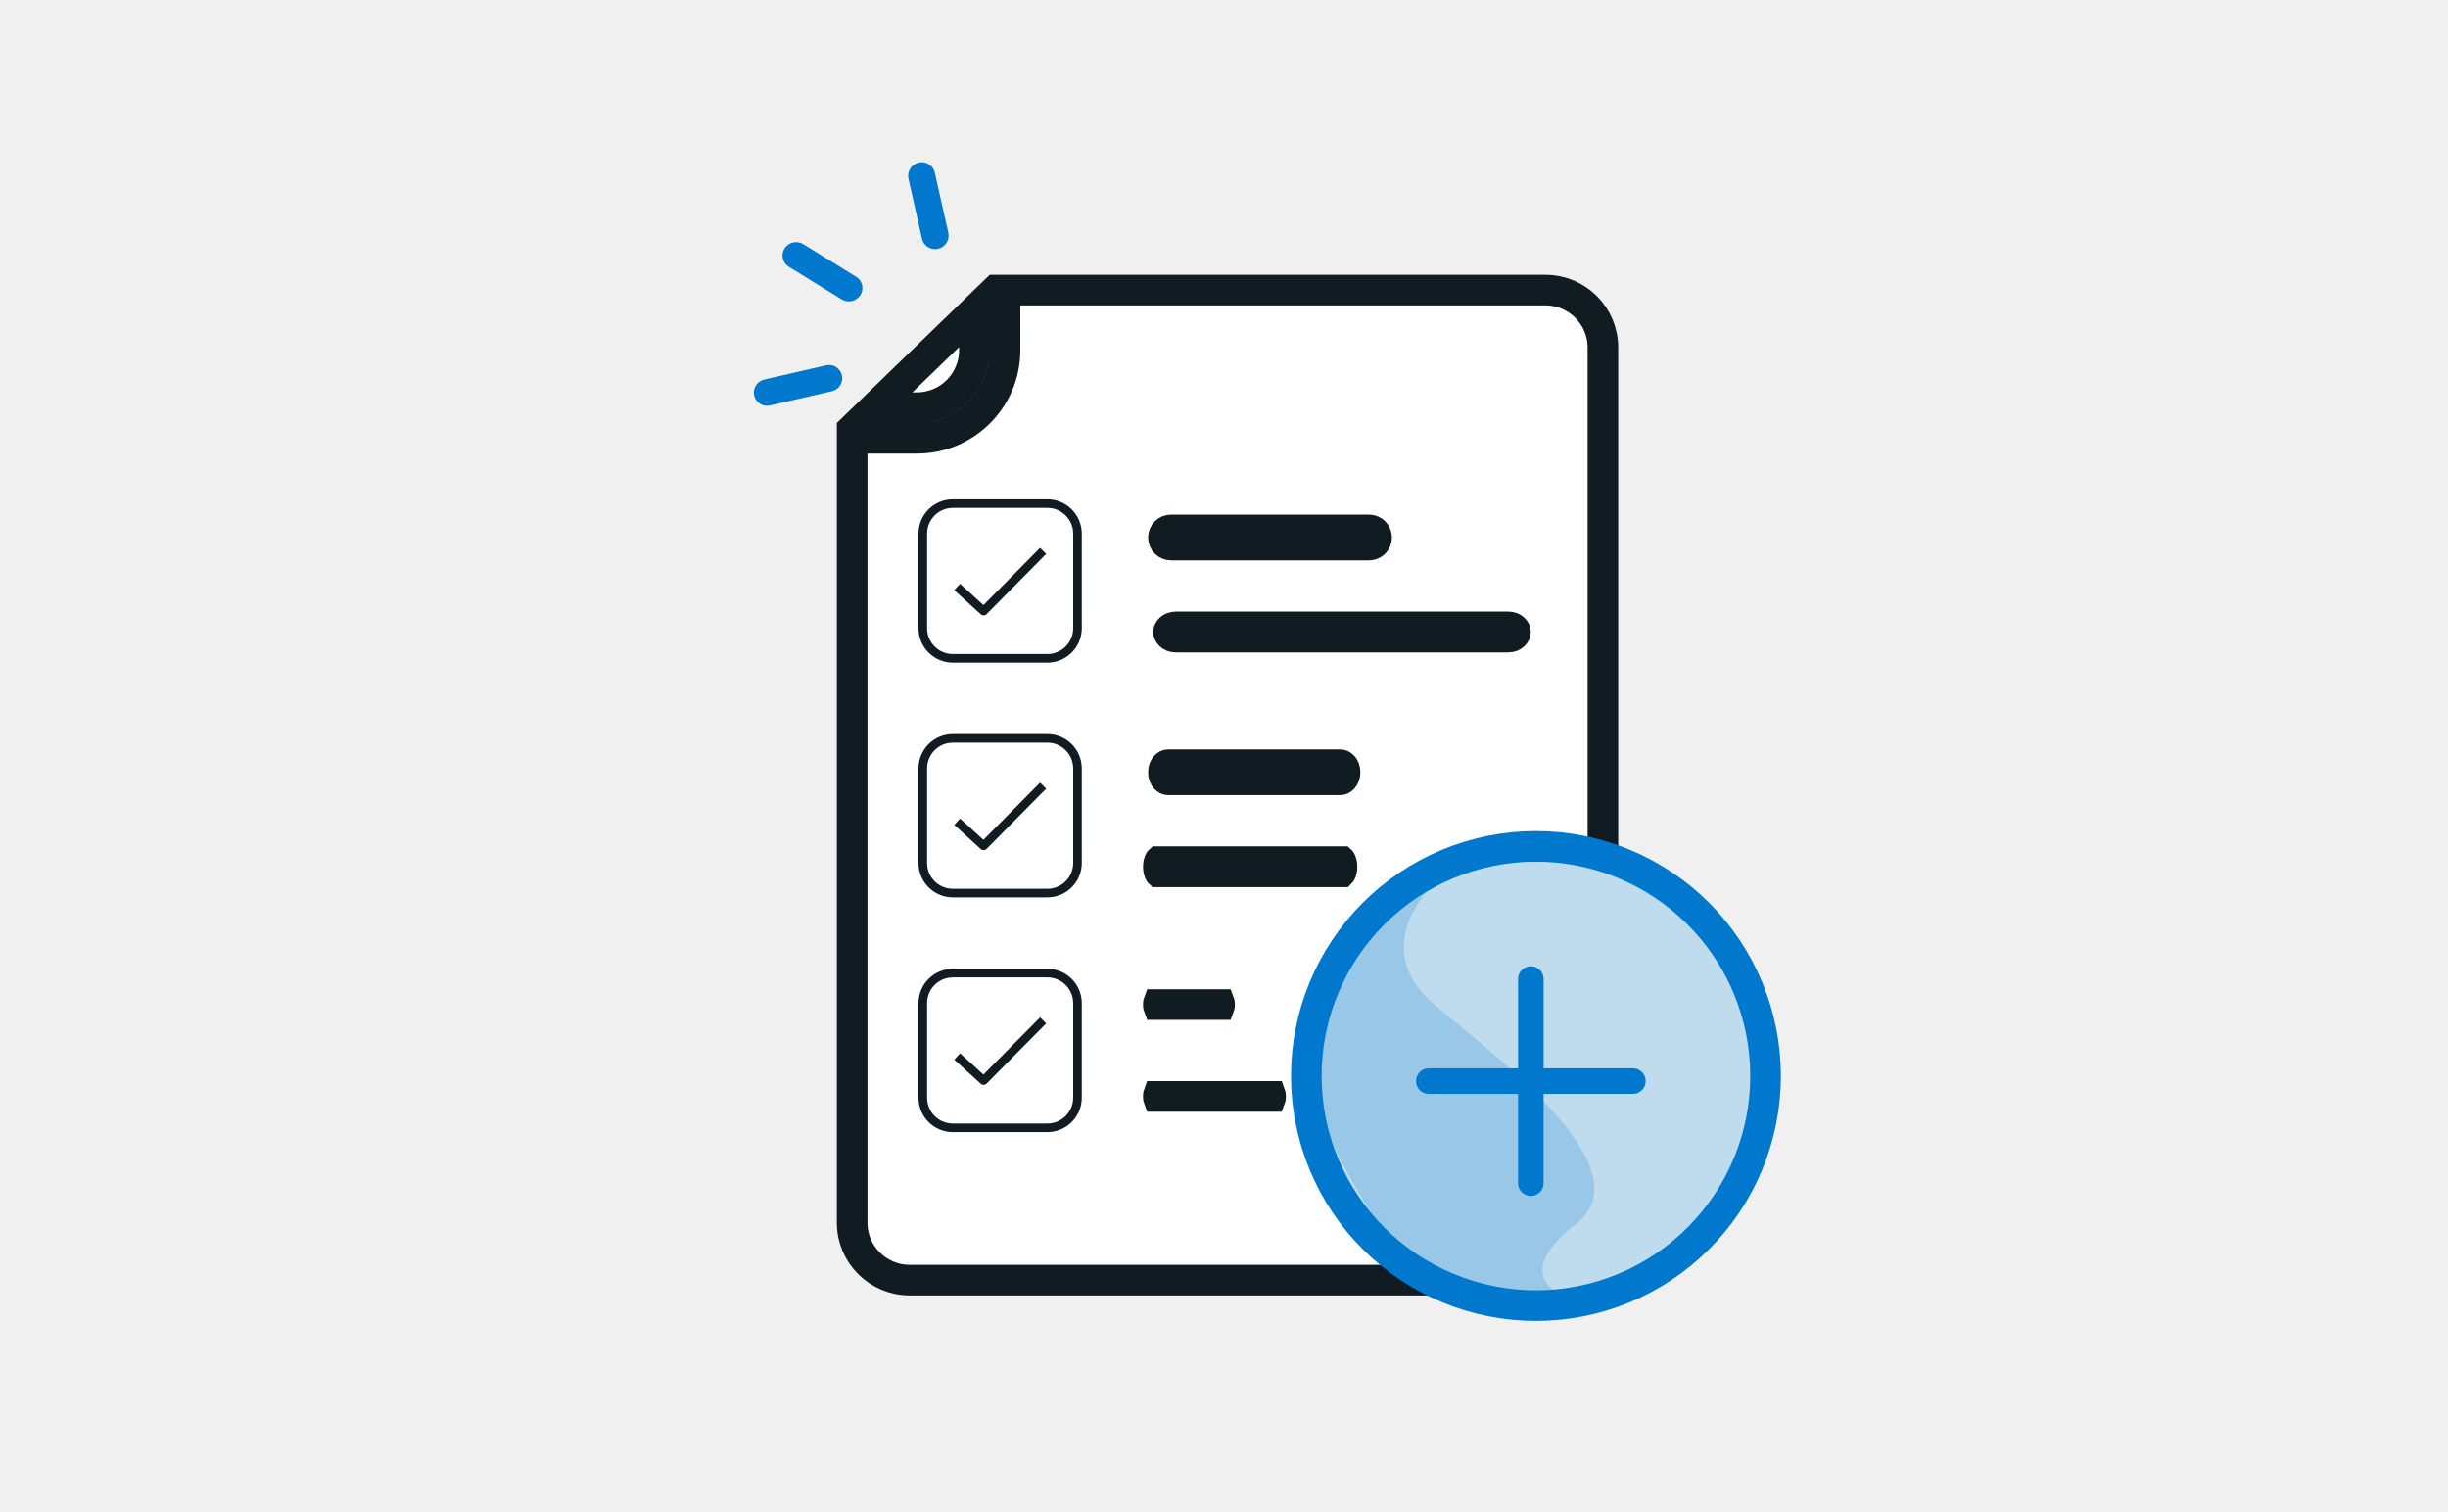
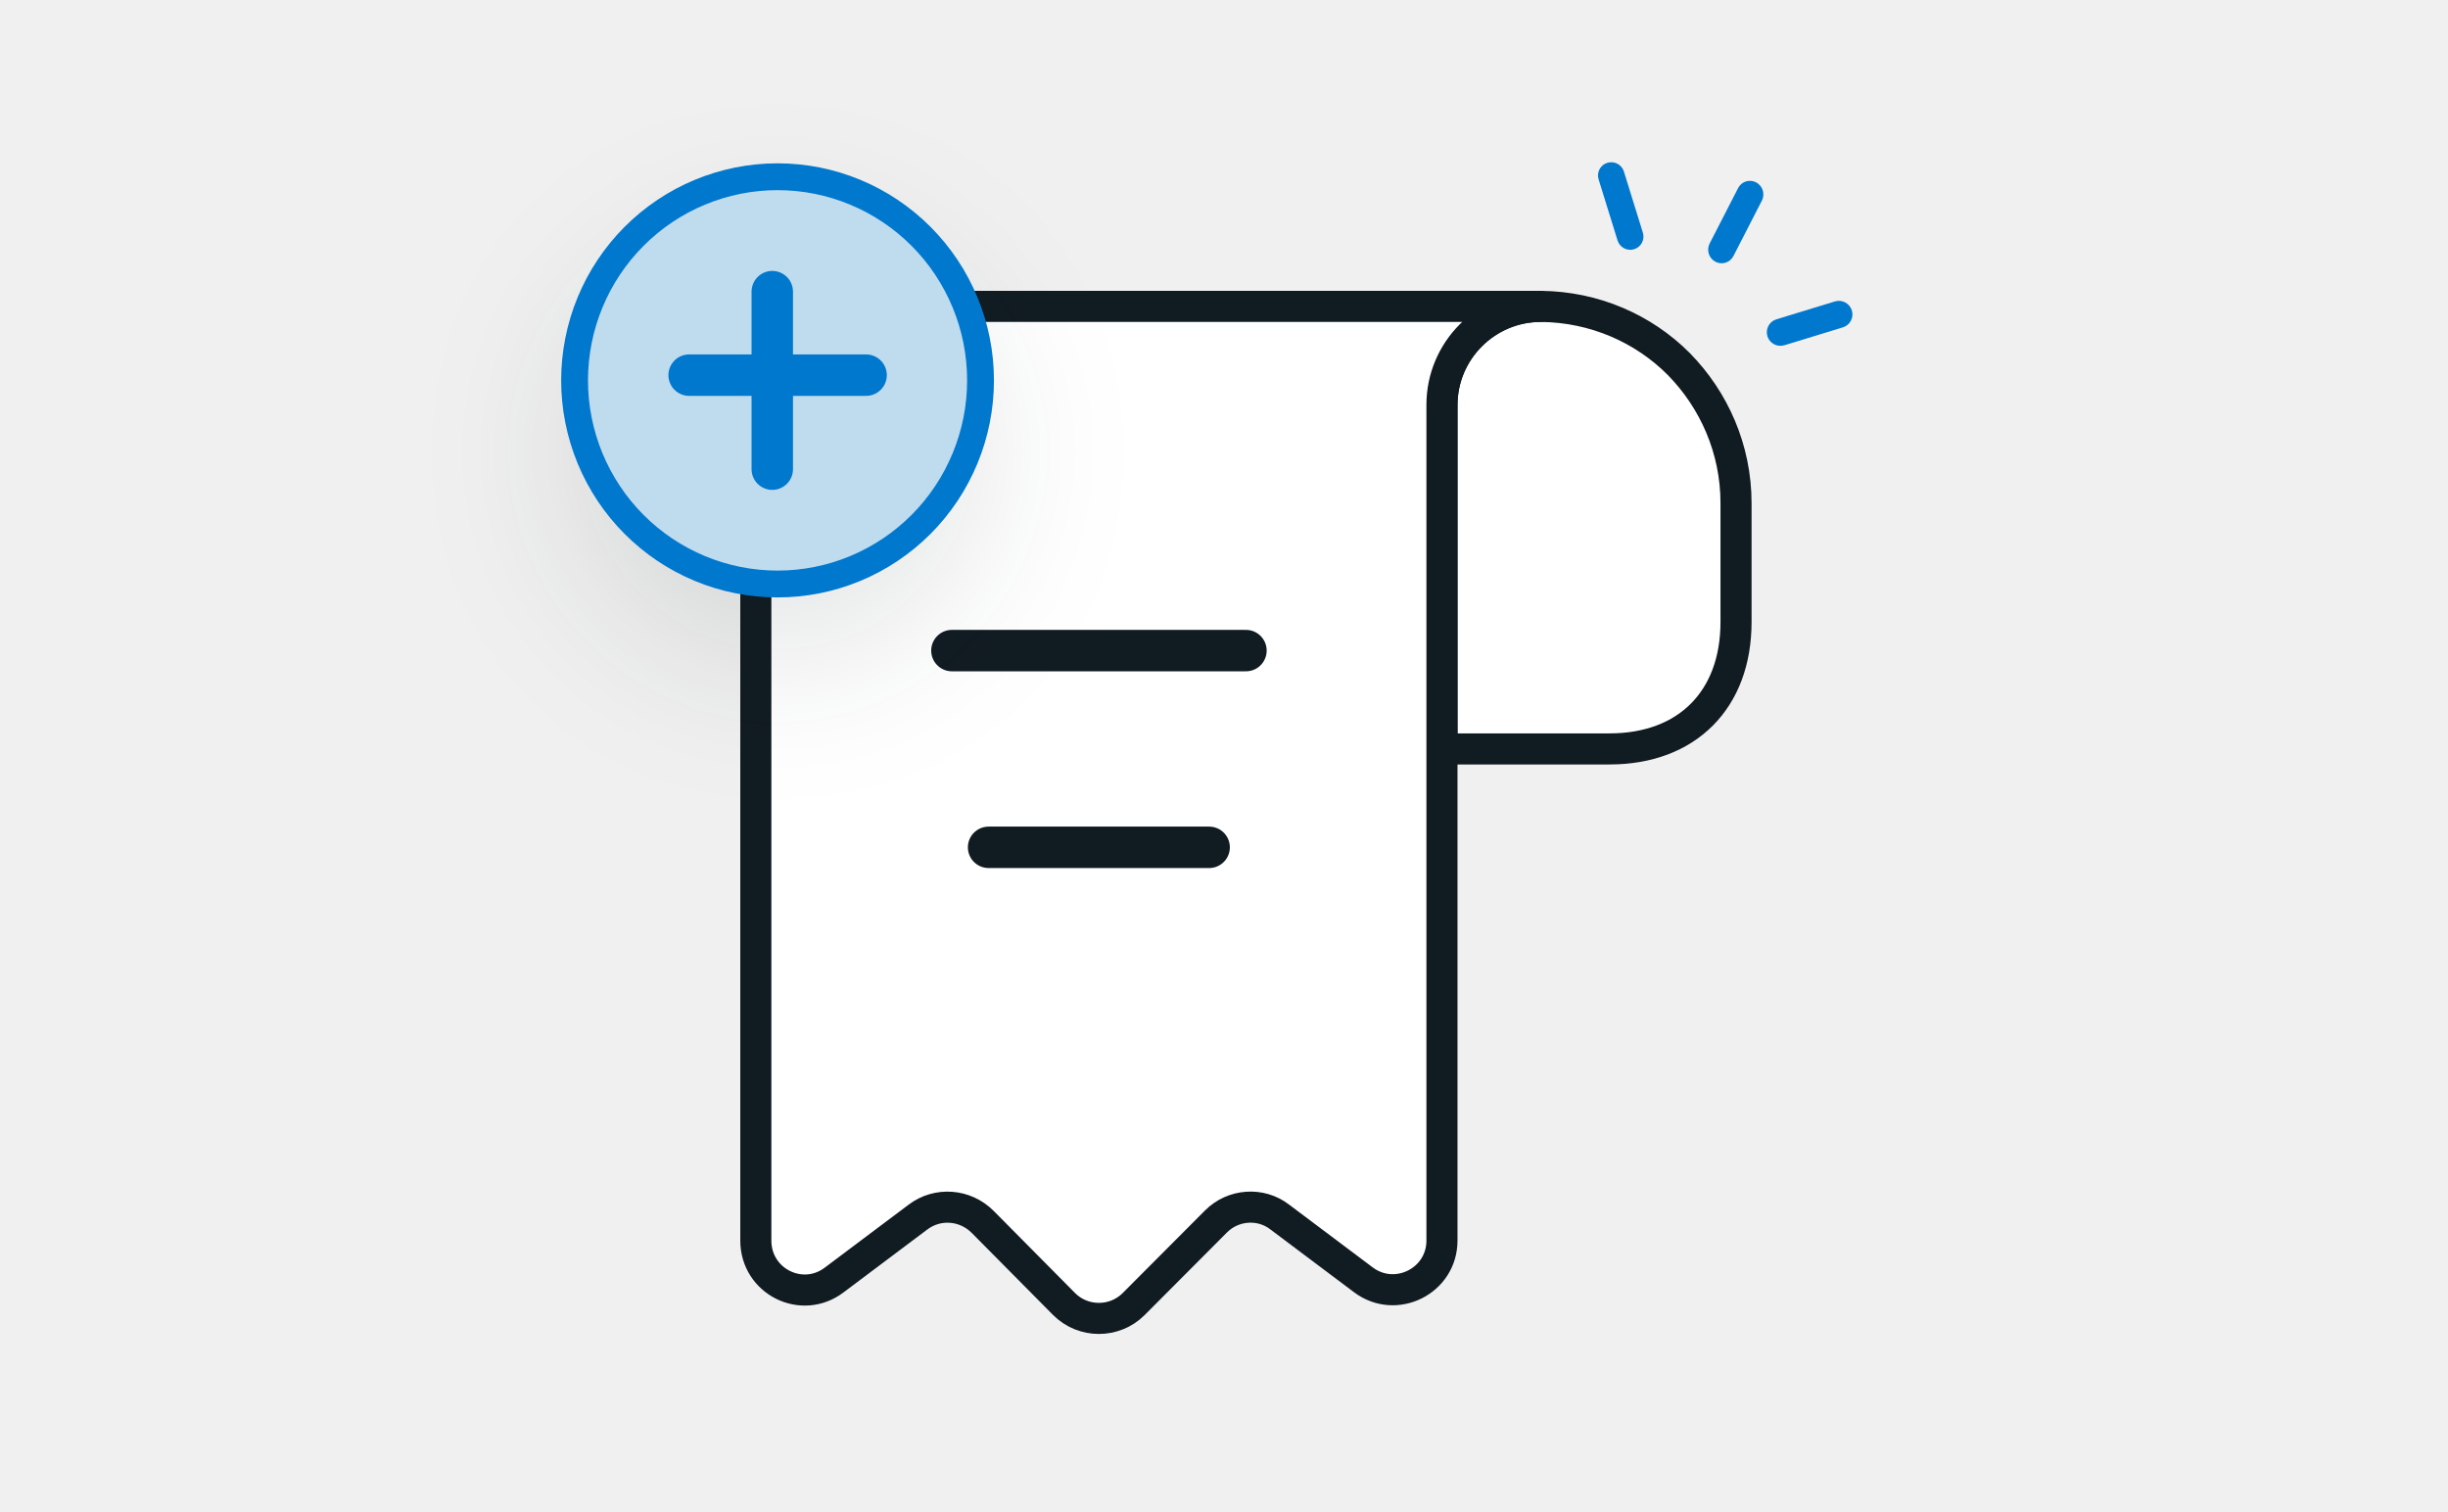
<svg xmlns="http://www.w3.org/2000/svg" width="196" height="121" viewBox="0 0 196 121" fill="none">
-   <path d="M123.736 23.226H80.468V28.035C80.468 31.93 77.311 35.087 73.416 35.087H68.228V97.885C68.228 100.425 70.288 102.485 72.828 102.485H123.736C126.277 102.485 128.337 100.425 128.337 97.885V27.826C128.337 25.285 126.277 23.226 123.736 23.226ZM78.017 24.895L70.028 32.636H73.416C75.957 32.636 78.017 30.576 78.017 28.035V24.895Z" fill="white" stroke="#111B22" stroke-width="2.451" />
-   <rect x="73.883" y="40.321" width="12.386" height="12.386" rx="2.408" stroke="#111B22" stroke-width="0.688" />
-   <path d="M76.637 46.995L78.754 48.922L83.518 44.105" stroke="#111B22" stroke-width="0.688" stroke-linejoin="round" />
-   <path d="M93.752 42.02H109.615C110.174 42.02 110.628 42.473 110.628 43.033C110.628 43.593 110.174 44.047 109.615 44.047H93.752C93.193 44.047 92.739 43.593 92.739 43.033C92.739 42.473 93.193 42.02 93.752 42.02Z" fill="#111B22" stroke="#111B22" stroke-width="1.634" />
-   <path d="M94.147 49.782H120.751C121.384 49.782 121.748 50.225 121.748 50.598C121.748 50.971 121.384 51.416 120.751 51.416H94.147C93.514 51.416 93.149 50.971 93.149 50.598C93.15 50.225 93.514 49.782 94.147 49.782Z" fill="#111B22" stroke="#111B22" stroke-width="1.634" />
-   <rect x="73.883" y="59.114" width="12.386" height="12.386" rx="2.408" stroke="#111B22" stroke-width="0.688" />
-   <path d="M76.637 65.788L78.754 67.715L83.518 62.898" stroke="#111B22" stroke-width="0.688" stroke-linejoin="round" />
-   <path d="M93.516 60.813H107.324C107.65 60.813 108.101 61.156 108.101 61.827C108.101 62.497 107.65 62.84 107.324 62.84H93.516C93.19 62.84 92.739 62.497 92.739 61.827C92.739 61.156 93.19 60.813 93.516 60.813Z" fill="#111B22" stroke="#111B22" stroke-width="1.634" />
-   <path d="M107.604 68.576C107.619 68.589 107.647 68.617 107.682 68.672C107.774 68.819 107.857 69.071 107.857 69.392C107.857 69.713 107.774 69.967 107.682 70.113C107.647 70.168 107.619 70.196 107.604 70.21H92.587C92.571 70.196 92.544 70.168 92.509 70.113C92.417 69.967 92.333 69.713 92.333 69.392C92.333 69.071 92.417 68.819 92.509 68.672C92.544 68.617 92.571 68.589 92.587 68.576H107.604Z" fill="#111B22" stroke="#111B22" stroke-width="1.634" />
-   <rect x="73.883" y="77.907" width="12.386" height="12.386" rx="2.408" stroke="#111B22" stroke-width="0.688" />
-   <path d="M76.637 84.582L78.754 86.508L83.518 81.692" stroke="#111B22" stroke-width="0.688" stroke-linejoin="round" />
-   <path d="M97.981 80.015C98.017 80.104 98.053 80.244 98.053 80.423C98.053 80.603 98.017 80.743 97.981 80.832H92.404C92.368 80.743 92.333 80.603 92.333 80.423C92.333 80.244 92.368 80.104 92.404 80.015H97.981Z" fill="#111B22" stroke="#111B22" stroke-width="1.634" />
-   <path d="M102.068 87.369C102.104 87.459 102.138 87.598 102.138 87.777C102.138 87.956 102.104 88.096 102.068 88.186H92.402C92.367 88.096 92.333 87.956 92.333 87.777C92.333 87.598 92.367 87.459 92.402 87.369H102.068Z" fill="#111B22" stroke="#111B22" stroke-width="1.634" />
-   <path d="M104.59 86.143C104.59 88.558 105.065 90.948 105.989 93.179C106.913 95.409 108.267 97.436 109.975 99.143C111.682 100.851 113.709 102.205 115.939 103.129C118.17 104.053 120.56 104.528 122.975 104.528C125.389 104.528 127.78 104.053 130.01 103.129C132.241 102.205 134.268 100.851 135.975 99.143C137.682 97.436 139.036 95.409 139.96 93.179C140.884 90.948 141.36 88.558 141.36 86.143C141.36 81.267 139.423 76.591 135.975 73.143C132.527 69.695 127.851 67.758 122.975 67.758C118.099 67.758 113.423 69.695 109.975 73.143C106.527 76.591 104.59 81.267 104.59 86.143Z" fill="#BFDBEE" stroke="#0078CE" stroke-width="2.451" stroke-linecap="round" stroke-linejoin="round" />
-   <path d="M122.566 78.38V94.723" stroke="#0078CE" stroke-width="2.043" stroke-linecap="round" stroke-linejoin="round" />
-   <path d="M114.395 86.552H130.737" stroke="#0078CE" stroke-width="2.043" stroke-linecap="round" stroke-linejoin="round" />
-   <rect x="0.634" y="0.399" width="1.062" height="6.146" rx="0.531" transform="matrix(0.219444 0.975625 0.974555 -0.224148 60.2583 30.4954)" fill="#999999" stroke="#0078CE" stroke-width="1.062" />
-   <rect x="-0.408" y="0.649" width="1.081" height="5.998" rx="0.541" transform="matrix(-0.974555 0.224148 0.219444 0.975625 73.661 12.8788)" fill="#999999" stroke="#0078CE" stroke-width="1.081" />
-   <rect x="0.167" y="0.734" width="1.074" height="6.053" rx="0.537" transform="matrix(-0.54022 0.841524 0.851111 0.524985 63.0309 19.1896)" fill="#999999" stroke="#0078CE" stroke-width="1.074" />
-   <path d="M115.039 80.605C108.72 75.411 115.723 69.855 115.723 69.855C111.044 72.092 109.104 74.216 106.982 78.602C106.749 79.085 106.577 79.597 106.47 80.122C105.91 82.873 105.747 84.874 105.818 87.413C105.866 89.178 106.331 90.908 107.136 92.48C107.962 94.091 108.748 95.469 109.824 97.183C110.463 98.199 111.28 99.097 112.265 99.784C114.595 101.411 116.607 102.406 118.36 103.055C119.272 103.393 120.244 103.527 121.217 103.541L124.973 103.598C124.973 103.598 120.94 102.102 126.187 97.971C131.435 93.84 121.358 85.799 115.039 80.605Z" fill="#0078CE" fill-opacity="0.2" />
+   <path d="M138.996 40.276V49.803C138.996 56.022 135.072 59.958 128.873 59.958H115.453V32.443C115.453 28.073 119.024 24.531 123.38 24.531C127.657 24.57 131.58 26.302 134.406 29.136C137.231 32.01 138.996 35.946 138.996 40.276Z" fill="white" stroke="#111B22" stroke-width="2.488" stroke-miterlimit="10" stroke-linecap="round" stroke-linejoin="round" />
+   <path d="M60.516 44.213V99.323C60.516 102.59 64.204 104.44 66.794 102.471L73.504 97.433C75.073 96.252 77.271 96.41 78.683 97.827L85.197 104.4C86.727 105.935 89.239 105.935 90.769 104.4L97.361 97.787C98.735 96.41 100.933 96.252 102.463 97.433L109.173 102.471C111.762 104.4 115.451 102.551 115.451 99.323V32.404C115.451 28.073 118.982 24.531 123.299 24.531H80.135H76.211C64.44 24.531 60.516 31.577 60.516 40.276V44.213Z" fill="white" stroke="#111B22" stroke-width="2.488" stroke-miterlimit="10" stroke-linecap="round" stroke-linejoin="round" />
+   <path d="M76.215 52.086H99.758" stroke="#111B22" stroke-width="3.317" stroke-linecap="round" stroke-linejoin="round" />
+   <path d="M79.152 67.836H96.81" stroke="#111B22" stroke-width="3.317" stroke-linecap="round" stroke-linejoin="round" />
+   <path d="M128.499 14.202C128.412 13.923 128.569 13.626 128.849 13.541C129.128 13.455 129.426 13.613 129.513 13.892L131.031 18.785C131.117 19.065 130.961 19.361 130.681 19.447C130.401 19.532 130.104 19.375 130.017 19.095L128.499 14.202Z" fill="#999999" stroke="#0078CE" stroke-width="1.061" />
+   <path d="M147.069 24.652C147.356 24.564 147.66 24.725 147.749 25.012C147.838 25.298 147.678 25.602 147.391 25.689L142.709 27.121C142.422 27.209 142.117 27.048 142.028 26.761C141.939 26.474 142.1 26.171 142.387 26.083L147.069 24.652Z" fill="#999999" stroke="#0078CE" stroke-width="1.086" />
+   <path d="M139.641 15.302C139.777 15.037 140.099 14.937 140.36 15.08C140.621 15.222 140.722 15.552 140.586 15.816L138.309 20.252C138.173 20.517 137.851 20.616 137.59 20.474C137.329 20.332 137.228 20.002 137.364 19.737L139.641 15.302Z" fill="#999999" stroke="#0078CE" stroke-width="1.077" />
+   <g filter="url(#filter0_d_55358_765149)">
+     <path d="M46.004 30.452C46.004 32.593 46.424 34.713 47.241 36.691C48.058 38.669 49.255 40.467 50.764 41.98C52.273 43.494 54.064 44.695 56.036 45.514C58.008 46.334 60.121 46.755 62.255 46.755C64.389 46.755 66.503 46.334 68.474 45.514C70.446 44.695 72.237 43.494 73.747 41.98C75.256 40.467 76.453 38.669 77.269 36.691C78.086 34.713 78.507 32.593 78.507 30.452C78.507 26.129 76.794 21.982 73.747 18.924C70.699 15.867 66.565 14.149 62.255 14.149C57.945 14.149 53.812 15.867 50.764 18.924C47.716 21.982 46.004 26.129 46.004 30.452Z" fill="#BFDBEE" stroke="#0078CE" stroke-width="2.148" stroke-linecap="round" stroke-linejoin="round" />
+     <path d="M61.832 23.348V37.561" stroke="#0078CE" stroke-width="3.317" stroke-linecap="round" />
+     <path d="M55.176 30.034H69.344" stroke="#0078CE" stroke-width="3.317" stroke-linecap="round" />
+   </g>
+   <defs>
+     <filter id="filter0_d_55358_765149" x="33.475" y="7.348" width="57.561" height="57.662" filterUnits="userSpaceOnUse" color-interpolation-filters="sRGB">
+       <feFlood flood-opacity="0" result="BackgroundImageFix" />
+       <feColorMatrix in="SourceAlpha" type="matrix" values="0 0 0 0 0 0 0 0 0 0 0 0 0 0 0 0 0 0 127 0" result="hardAlpha" />
+       <feOffset dy="5.727" />
+       <feGaussianBlur stdDeviation="5.727" />
+       <feColorMatrix type="matrix" values="0 0 0 0 0.071 0 0 0 0 0.106 0 0 0 0 0.129 0 0 0 0.1 0" />
+       <feBlend mode="normal" in2="BackgroundImageFix" result="effect1_dropShadow_55358_765149" />
+       <feBlend mode="normal" in="SourceGraphic" in2="effect1_dropShadow_55358_765149" result="shape" />
+     </filter>
+   </defs>
</svg>
